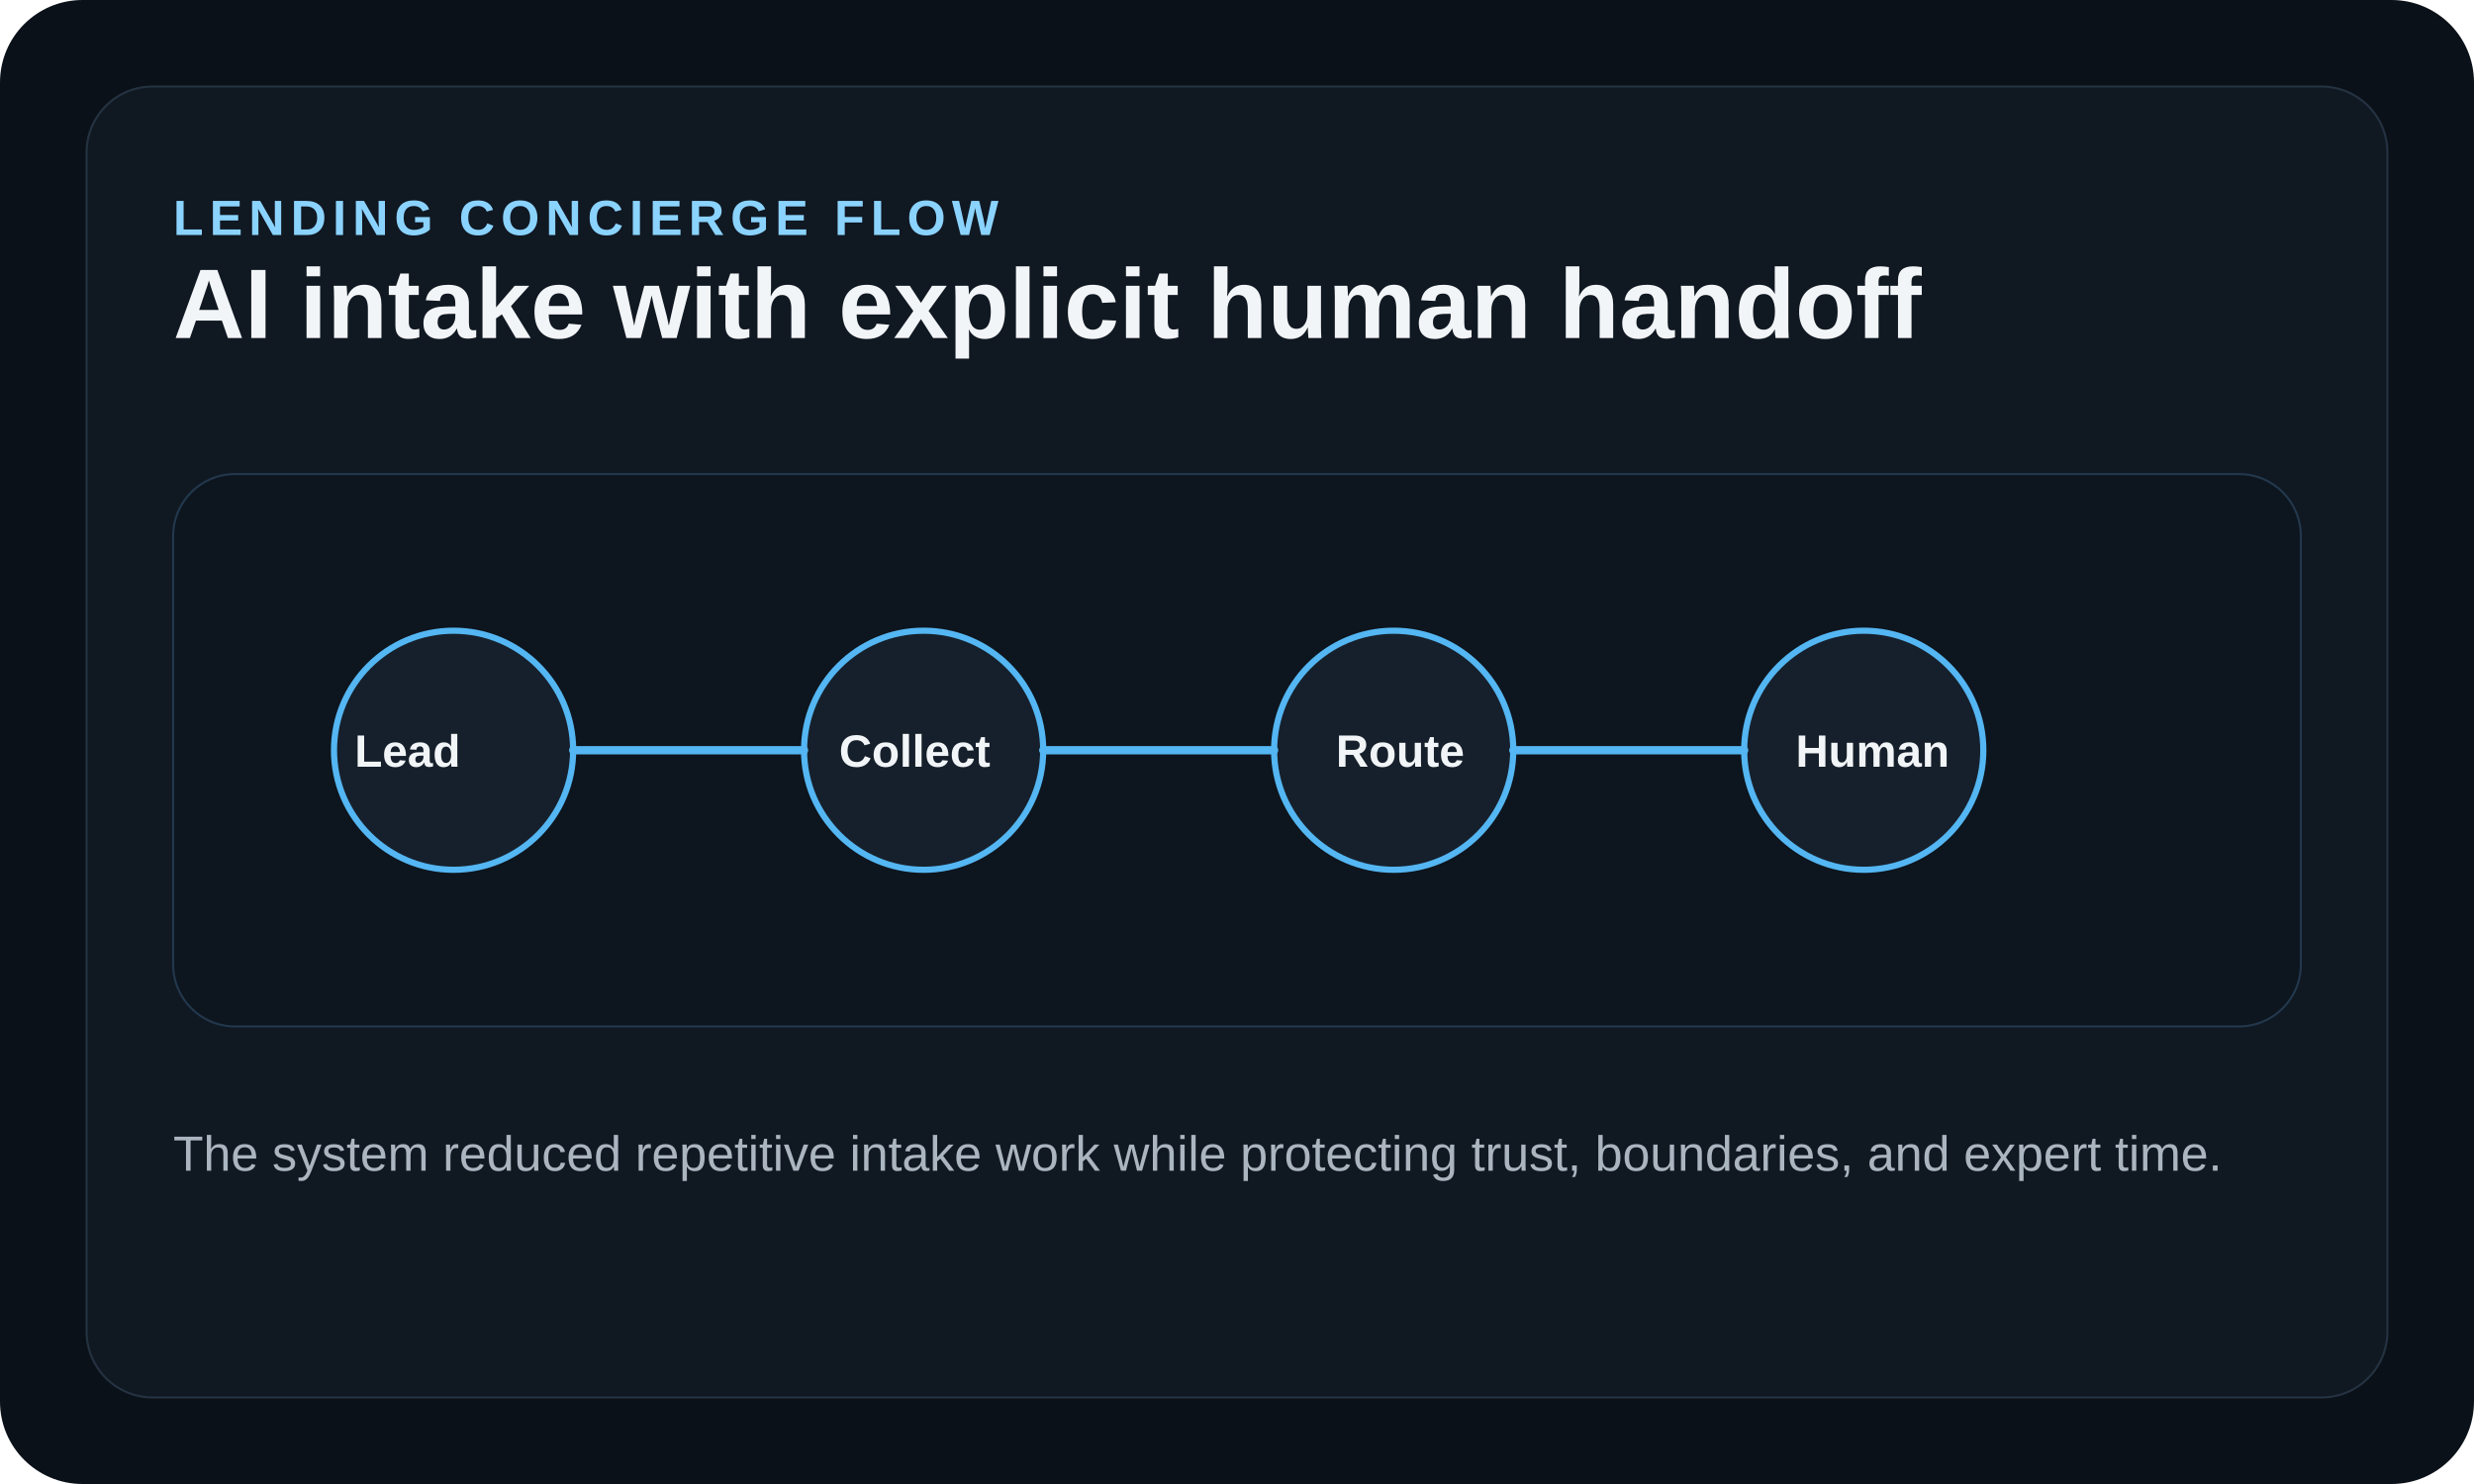
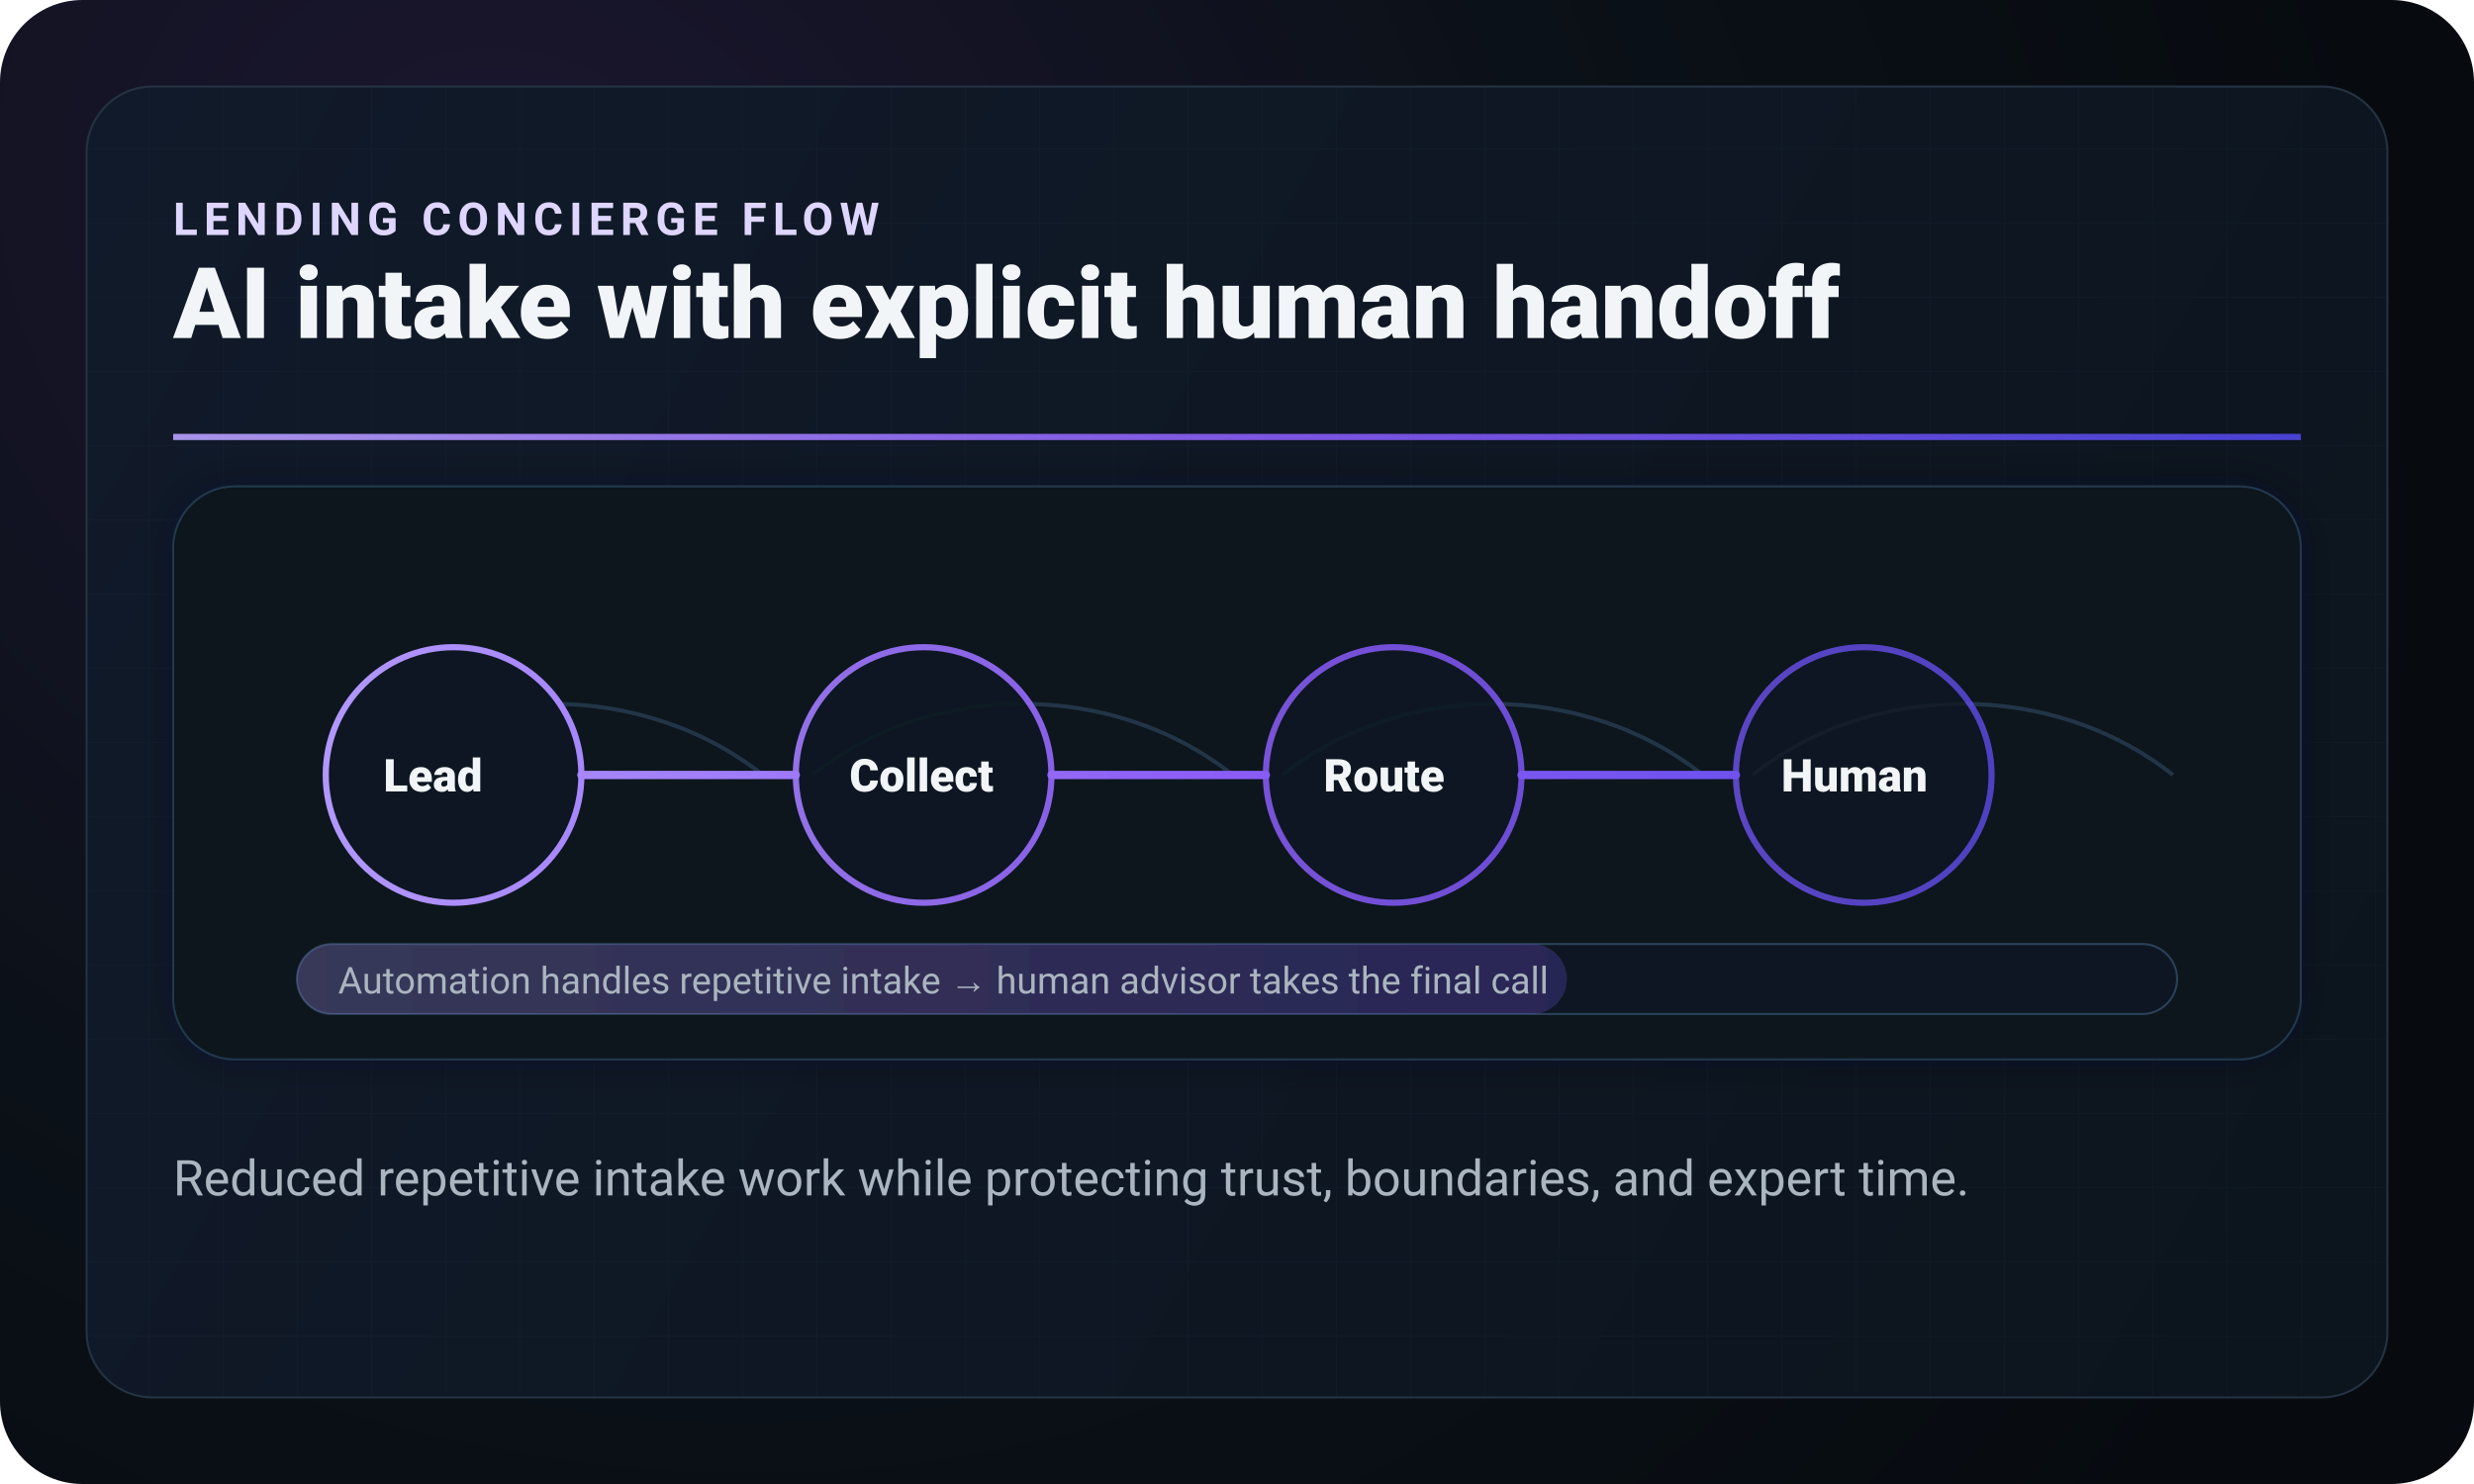
- <svg xmlns="http://www.w3.org/2000/svg" width="1200" height="720" viewBox="0 0 1200 720" fill="none">
-   <rect width="1200" height="720" rx="40" fill="#0B1118" />
-   <rect x="42" y="42" width="1116" height="636" rx="32" fill="#101822" stroke="#243242" />
-   <text x="84" y="114" fill="#8BD3FF" font-family="Arial, sans-serif" font-size="24" font-weight="700" letter-spacing="3">LENDING CONCIERGE FLOW</text>
-   <text x="84" y="164" fill="#F2F5F7" font-family="Arial, sans-serif" font-size="48" font-weight="700">AI intake with explicit human handoff</text>
-   <rect x="84" y="230" width="1032" height="268" rx="30" fill="#0D151E" stroke="#22384D" />
-   <circle cx="220" cy="364" r="58" fill="#16202C" stroke="#54B6F2" stroke-width="3" />
-   <circle cx="448" cy="364" r="58" fill="#16202C" stroke="#54B6F2" stroke-width="3" />
-   <circle cx="676" cy="364" r="58" fill="#16202C" stroke="#54B6F2" stroke-width="3" />
-   <circle cx="904" cy="364" r="58" fill="#16202C" stroke="#54B6F2" stroke-width="3" />
-   <path d="M278 364H390" stroke="#54B6F2" stroke-width="4" stroke-linecap="round" />
-   <path d="M506 364H618" stroke="#54B6F2" stroke-width="4" stroke-linecap="round" />
-   <path d="M734 364H846" stroke="#54B6F2" stroke-width="4" stroke-linecap="round" />
-   <text x="172" y="372" fill="#F2F5F7" font-family="Arial, sans-serif" font-size="22" font-weight="700">Lead</text>
-   <text x="407" y="372" fill="#F2F5F7" font-family="Arial, sans-serif" font-size="22" font-weight="700">Collect</text>
-   <text x="648" y="372" fill="#F2F5F7" font-family="Arial, sans-serif" font-size="22" font-weight="700">Route</text>
-   <text x="871" y="372" fill="#F2F5F7" font-family="Arial, sans-serif" font-size="22" font-weight="700">Human</text>
-   <text x="84" y="568" fill="#AAB5BF" font-family="Arial, sans-serif" font-size="24">The system reduced repetitive intake work while protecting trust, boundaries, and expert time.</text>
+ <svg xmlns="http://www.w3.org/2000/svg" width="1200" height="720" viewBox="0 0 1200 720" fill="none" role="img" aria-label="AI intern lending concierge cover visual">
+   <defs>
+     <radialGradient id="bgRadial" cx="0" cy="0" r="1" gradientUnits="userSpaceOnUse" gradientTransform="translate(260 130) rotate(35) scale(980 820)">
+       <stop stop-color="#1C1630" />
+       <stop offset="0.55" stop-color="#0B1118" />
+       <stop offset="1" stop-color="#070B10" />
+     </radialGradient>
+     <linearGradient id="panelGrad" x1="42" y1="42" x2="1158" y2="678" gradientUnits="userSpaceOnUse">
+       <stop stop-color="#111A2A" />
+       <stop offset="1" stop-color="#0C141D" />
+     </linearGradient>
+     <linearGradient id="accent" x1="84" y1="214" x2="1116" y2="214" gradientUnits="userSpaceOnUse">
+       <stop stop-color="#B8A1FF" />
+       <stop offset="0.5" stop-color="#8B5CF6" />
+       <stop offset="1" stop-color="#4F46E5" />
+     </linearGradient>
+     <pattern id="grid" width="36" height="36" patternUnits="userSpaceOnUse">
+       <path d="M36 0H0V36" fill="none" stroke="#2A3A4C" stroke-width="1" opacity="0.55" />
+     </pattern>
+     <filter id="softGlow" x="-20%" y="-20%" width="140%" height="140%">
+       <feGaussianBlur stdDeviation="10" result="blur" />
+       <feColorMatrix in="blur" type="matrix" values="1 0 0 0 0  0 1 0 0 0  0 0 1 0 0  0 0 0 0.32 0" result="glow" />
+       <feMerge>
+         <feMergeNode in="glow" />
+         <feMergeNode in="SourceGraphic" />
+       </feMerge>
+     </filter>
+   </defs>
+   <rect width="1200" height="720" rx="40" fill="url(#bgRadial)" />
+   <rect x="42" y="42" width="1116" height="636" rx="32" fill="url(#panelGrad)" stroke="#243242" />
+   <rect x="42" y="42" width="1116" height="636" rx="32" fill="url(#grid)" opacity="0.18" />
+   <path d="M84 212H1116" stroke="url(#accent)" stroke-width="3" opacity="0.9" />
+   <text x="84" y="114" fill="#DED6FF" font-family="ui-sans-serif, system-ui, -apple-system, Segoe UI, Roboto, Arial" font-size="22" font-weight="750" letter-spacing="3">LENDING CONCIERGE FLOW</text>
+   <text x="84" y="164" fill="#F2F5F7" font-family="ui-sans-serif, system-ui, -apple-system, Segoe UI, Roboto, Arial" font-size="48" font-weight="800">AI intake with explicit human handoff</text>
+   <g filter="url(#softGlow)">
+     <rect x="84" y="236" width="1032" height="278" rx="30" fill="#0B131B" stroke="#22384D" />
+     <path d="M166 376C224 330 312 330 370 376" stroke="#2B4158" stroke-width="2" opacity="0.7" />
+     <path d="M394 376C452 330 540 330 598 376" stroke="#2B4158" stroke-width="2" opacity="0.7" />
+     <path d="M622 376C680 330 768 330 826 376" stroke="#2B4158" stroke-width="2" opacity="0.7" />
+     <path d="M850 376C908 330 996 330 1054 376" stroke="#2B4158" stroke-width="2" opacity="0.7" />
+     <circle cx="220" cy="376" r="62" fill="#0E1822" stroke="url(#accent)" stroke-width="3" />
+     <circle cx="448" cy="376" r="62" fill="#0E1822" stroke="url(#accent)" stroke-width="3" opacity="0.92" />
+     <circle cx="676" cy="376" r="62" fill="#0E1822" stroke="url(#accent)" stroke-width="3" opacity="0.86" />
+     <circle cx="904" cy="376" r="62" fill="#0E1822" stroke="url(#accent)" stroke-width="3" opacity="0.8" />
+     <path d="M282 376H386" stroke="url(#accent)" stroke-width="4" stroke-linecap="round" />
+     <path d="M510 376H614" stroke="url(#accent)" stroke-width="4" stroke-linecap="round" />
+     <path d="M738 376H842" stroke="url(#accent)" stroke-width="4" stroke-linecap="round" />
+     <text x="186" y="384" fill="#F2F5F7" font-family="ui-sans-serif, system-ui, -apple-system, Segoe UI, Roboto, Arial" font-size="22" font-weight="800">Lead</text>
+     <text x="412" y="384" fill="#F2F5F7" font-family="ui-sans-serif, system-ui, -apple-system, Segoe UI, Roboto, Arial" font-size="22" font-weight="800">Collect</text>
+     <text x="642" y="384" fill="#F2F5F7" font-family="ui-sans-serif, system-ui, -apple-system, Segoe UI, Roboto, Arial" font-size="22" font-weight="800">Route</text>
+     <text x="864" y="384" fill="#F2F5F7" font-family="ui-sans-serif, system-ui, -apple-system, Segoe UI, Roboto, Arial" font-size="22" font-weight="800">Human</text>
+     <rect x="144" y="458" width="912" height="34" rx="17" fill="#0E1822" stroke="#2B4158" />
+     <rect x="144" y="458" width="616" height="34" rx="17" fill="url(#accent)" opacity="0.25" />
+     <text x="164" y="482" fill="#AAB5BF" font-family="ui-sans-serif, system-ui, -apple-system, Segoe UI, Roboto, Arial" font-size="18">Automation handles repetitive intake → human advisor takes the final call</text>
+   </g>
+   <text x="84" y="580" fill="#AAB5BF" font-family="ui-sans-serif, system-ui, -apple-system, Segoe UI, Roboto, Arial" font-size="24">
+     Reduced repetitive intake work while protecting trust, boundaries, and expert time.
+   </text>
</svg>
